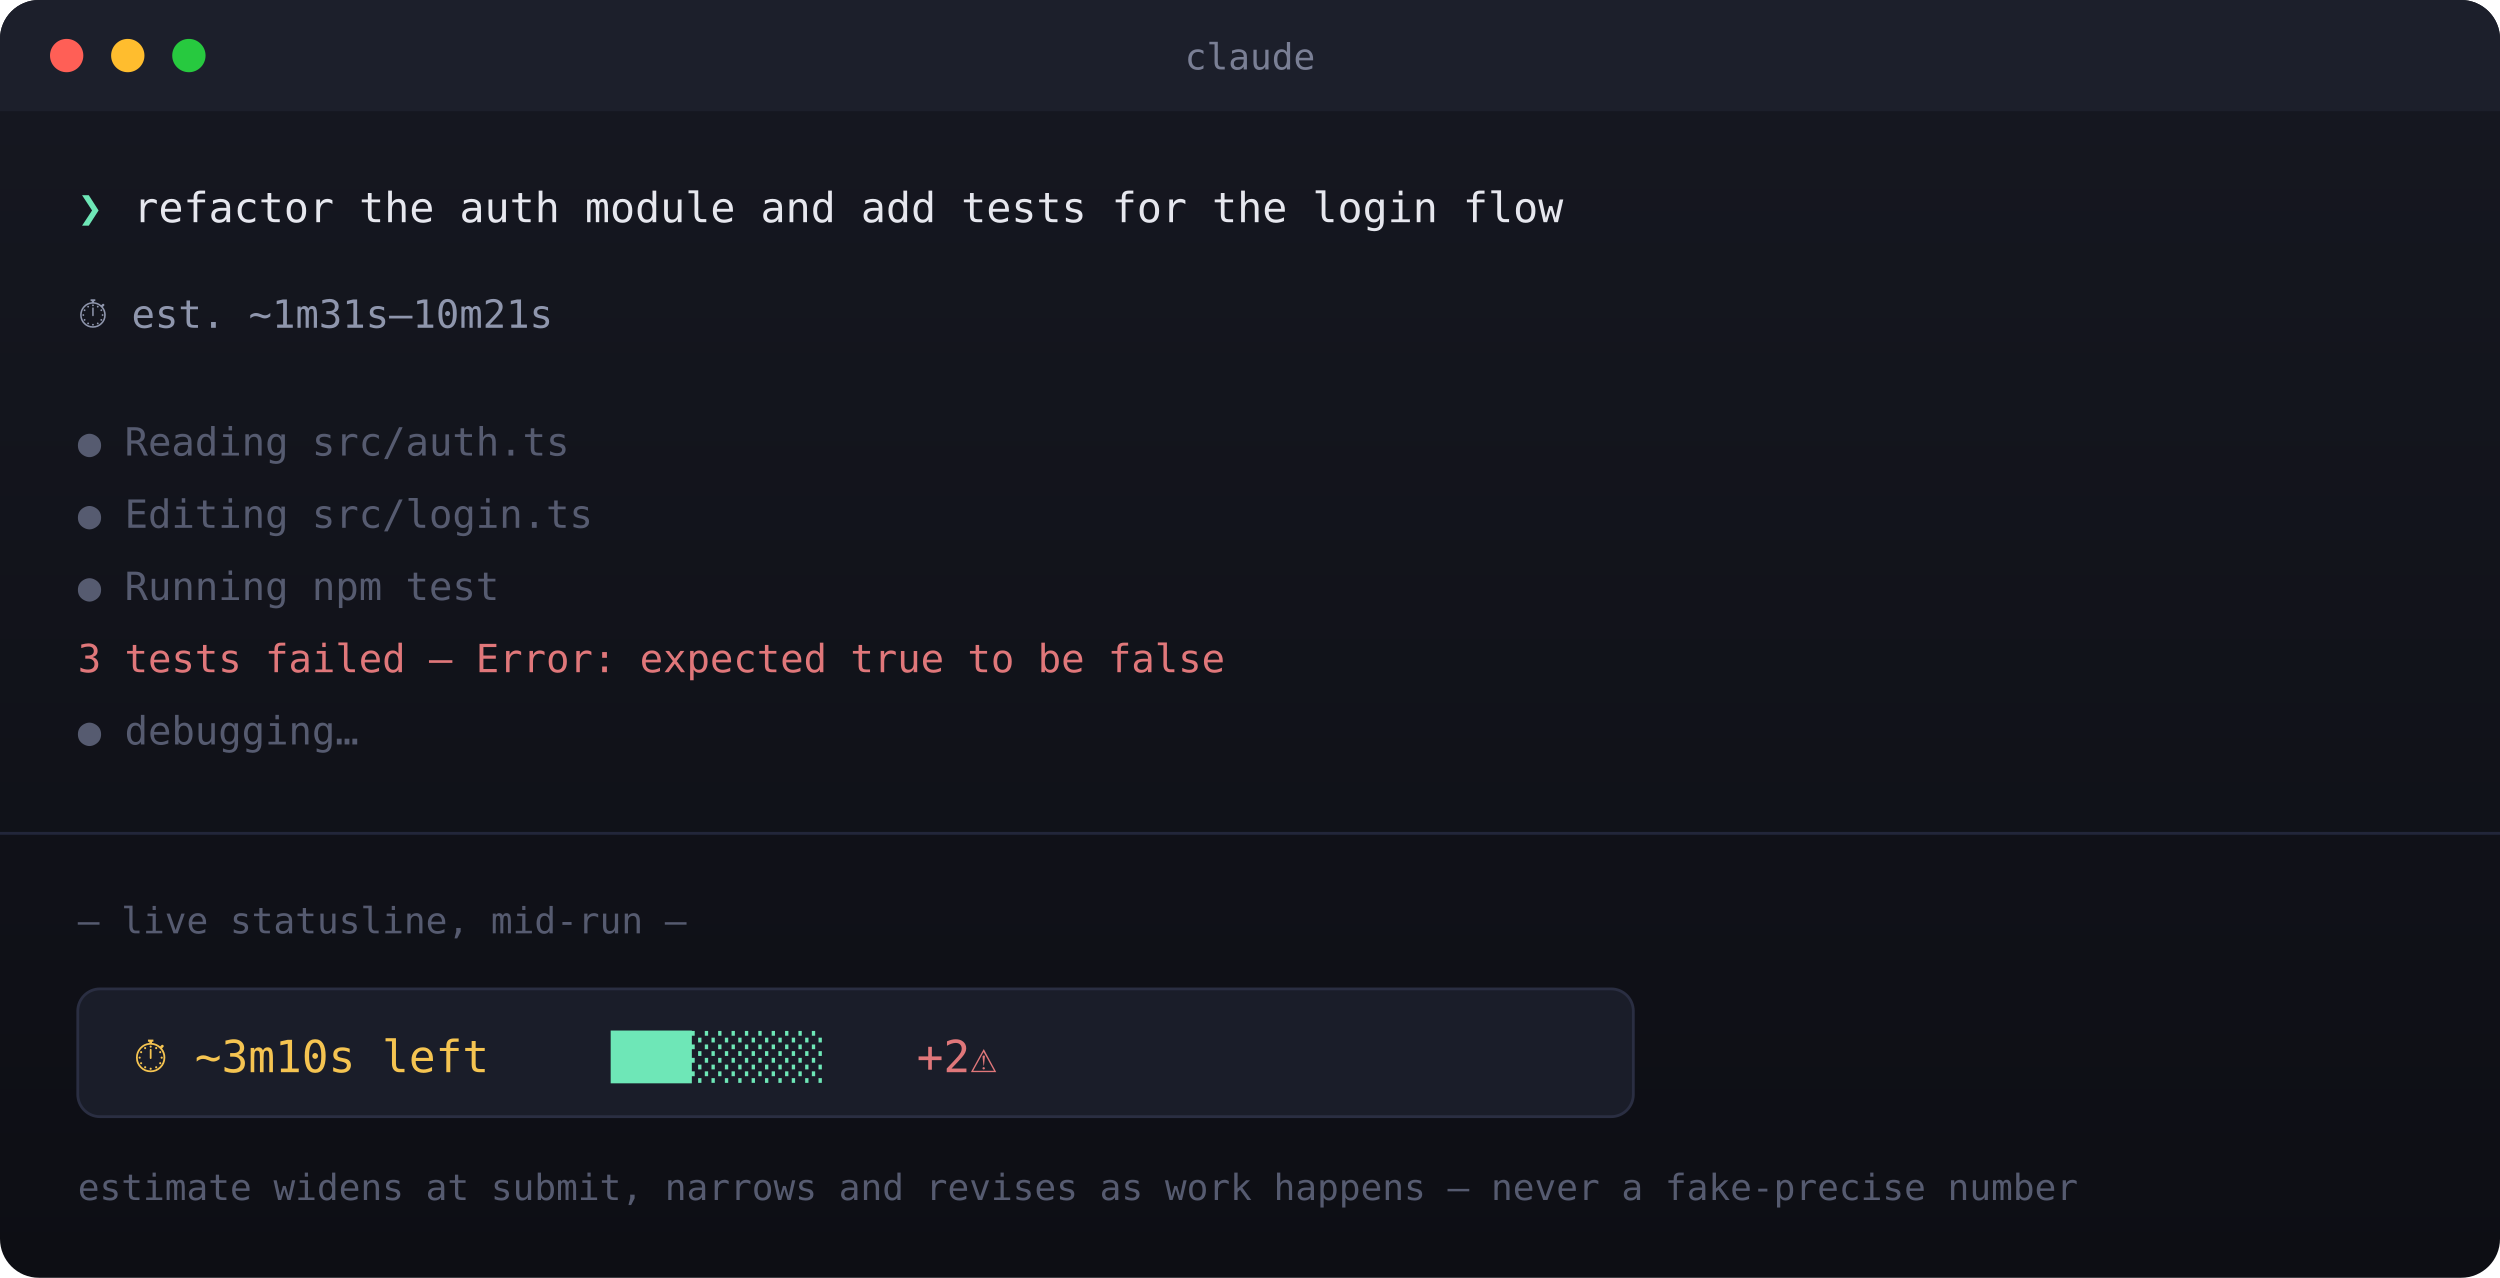
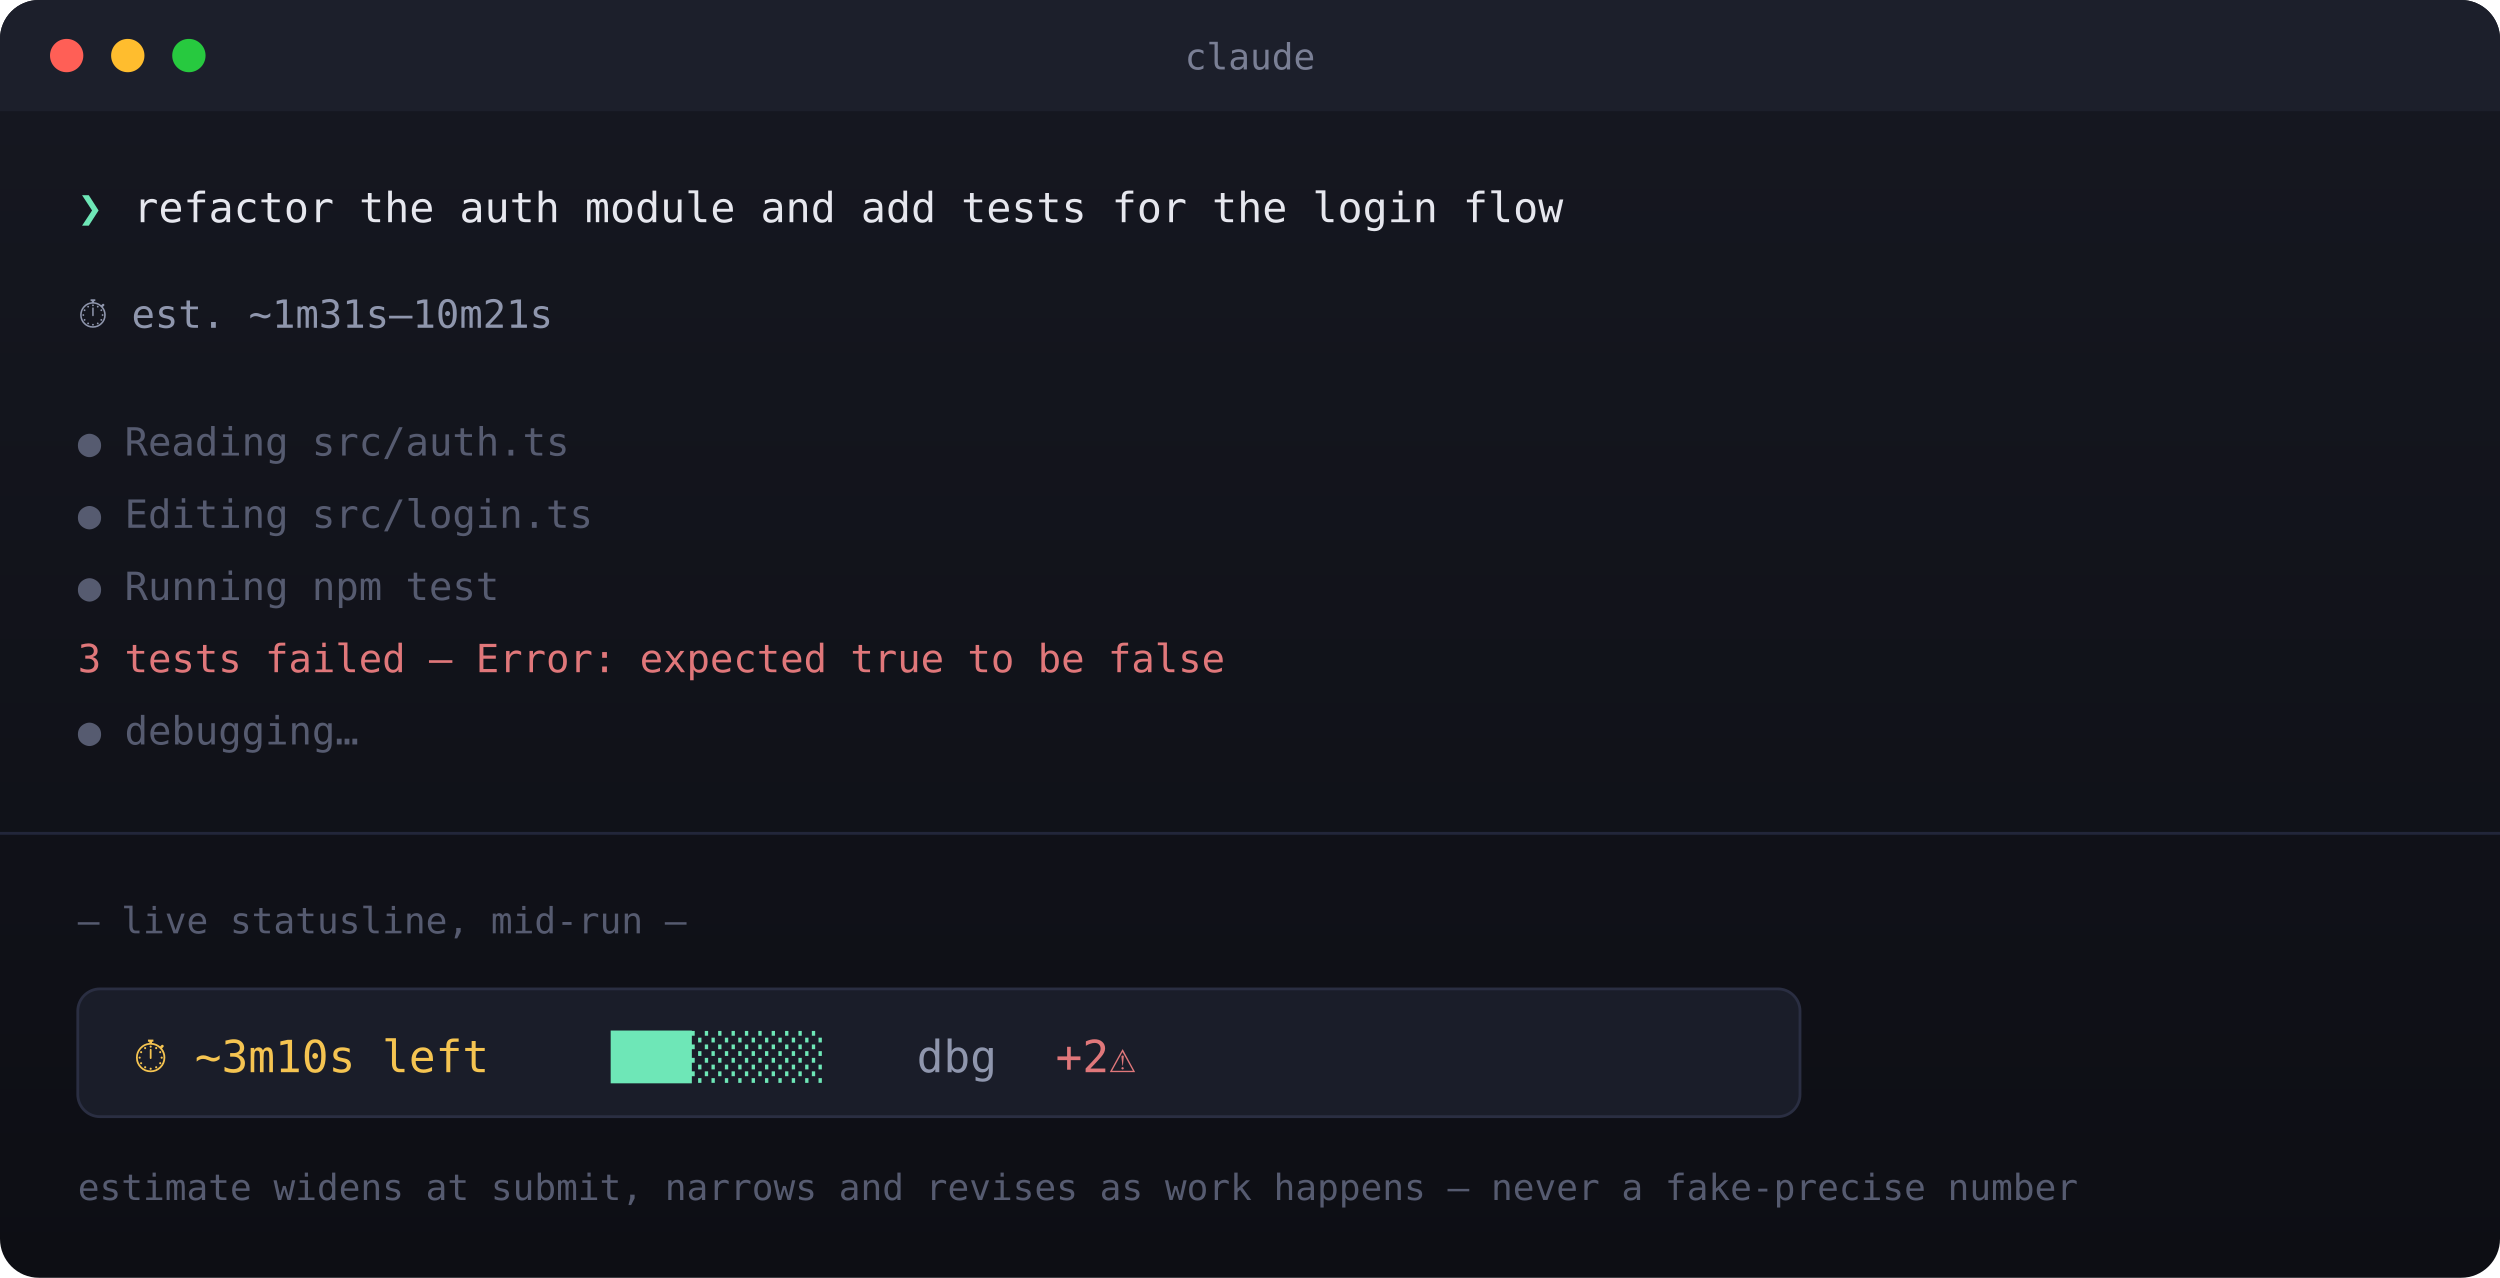
<svg xmlns="http://www.w3.org/2000/svg" viewBox="0 0 900 460" width="900" height="460" font-family="ui-monospace, SFMono-Regular, Menlo, Consolas, monospace">
  <defs>
    <linearGradient id="bg" x1="0" y1="0" x2="0" y2="1">
      <stop offset="0%" stop-color="#161821" />
      <stop offset="100%" stop-color="#0d0e14" />
    </linearGradient>
    <clipPath id="round">
      <rect x="0" y="0" width="900" height="460" rx="14" ry="14" />
    </clipPath>
  </defs>
  <g clip-path="url(#round)">
    <rect x="0" y="0" width="900" height="460" fill="url(#bg)" />
    <rect x="0" y="0" width="900" height="40" fill="#1c1f2b" />
    <circle cx="24" cy="20" r="6" fill="#ff5f56" />
    <circle cx="46" cy="20" r="6" fill="#ffbd2e" />
    <circle cx="68" cy="20" r="6" fill="#27c93f" />
    <text x="450" y="25" fill="#7a7f95" font-size="13" text-anchor="middle">claude</text>
    <text x="28" y="80" font-size="15" fill="#6ee7b7">❯</text>
    <text x="48" y="80" font-size="15" fill="#e6e7ee">refactor the auth module and add tests for the login flow</text>
    <text x="28" y="118" font-size="14" fill="#8f96ad">⏱ est. ~1m31s–10m21s</text>
    <text x="28" y="164" font-size="14" fill="#565b70">● Reading src/auth.ts</text>
    <text x="28" y="190" font-size="14" fill="#565b70">● Editing src/login.ts</text>
    <text x="28" y="216" font-size="14" fill="#565b70">● Running npm test</text>
    <text x="28" y="242" font-size="14" fill="#e0777a">  3 tests failed — Error: expected true to be false</text>
    <text x="28" y="268" font-size="14" fill="#565b70">● debugging…</text>
    <line x1="0" y1="300" x2="900" y2="300" stroke="#22263a" stroke-width="1" />
    <text x="28" y="336" font-size="13" fill="#565b70">— live statusline, mid-run —</text>
-     <rect x="28" y="356" width="560" height="46" rx="8" fill="#1a1d29" stroke="#2a2e42" />
+     <rect x="28" y="356" width="620" height="46" rx="8" fill="#1a1d29" stroke="#2a2e42" />
    <text x="48" y="386" font-size="16" fill="#f5c451">⏱ ~3m10s left</text>
    <text x="220" y="386" font-size="16" fill="#6ee7b7">███░░░░░</text>
-     <text x="330" y="386" font-size="16" fill="#e0777a">+2⚠</text>
+     <text x="330" y="386" font-size="16" fill="#8f96ad">dbg</text>
+     <text x="380" y="386" font-size="16" fill="#e0777a">+2⚠</text>
    <text x="28" y="432" font-size="13" fill="#565b70">estimate widens at submit, narrows and revises as work happens — never a fake-precise number</text>
  </g>
</svg>
